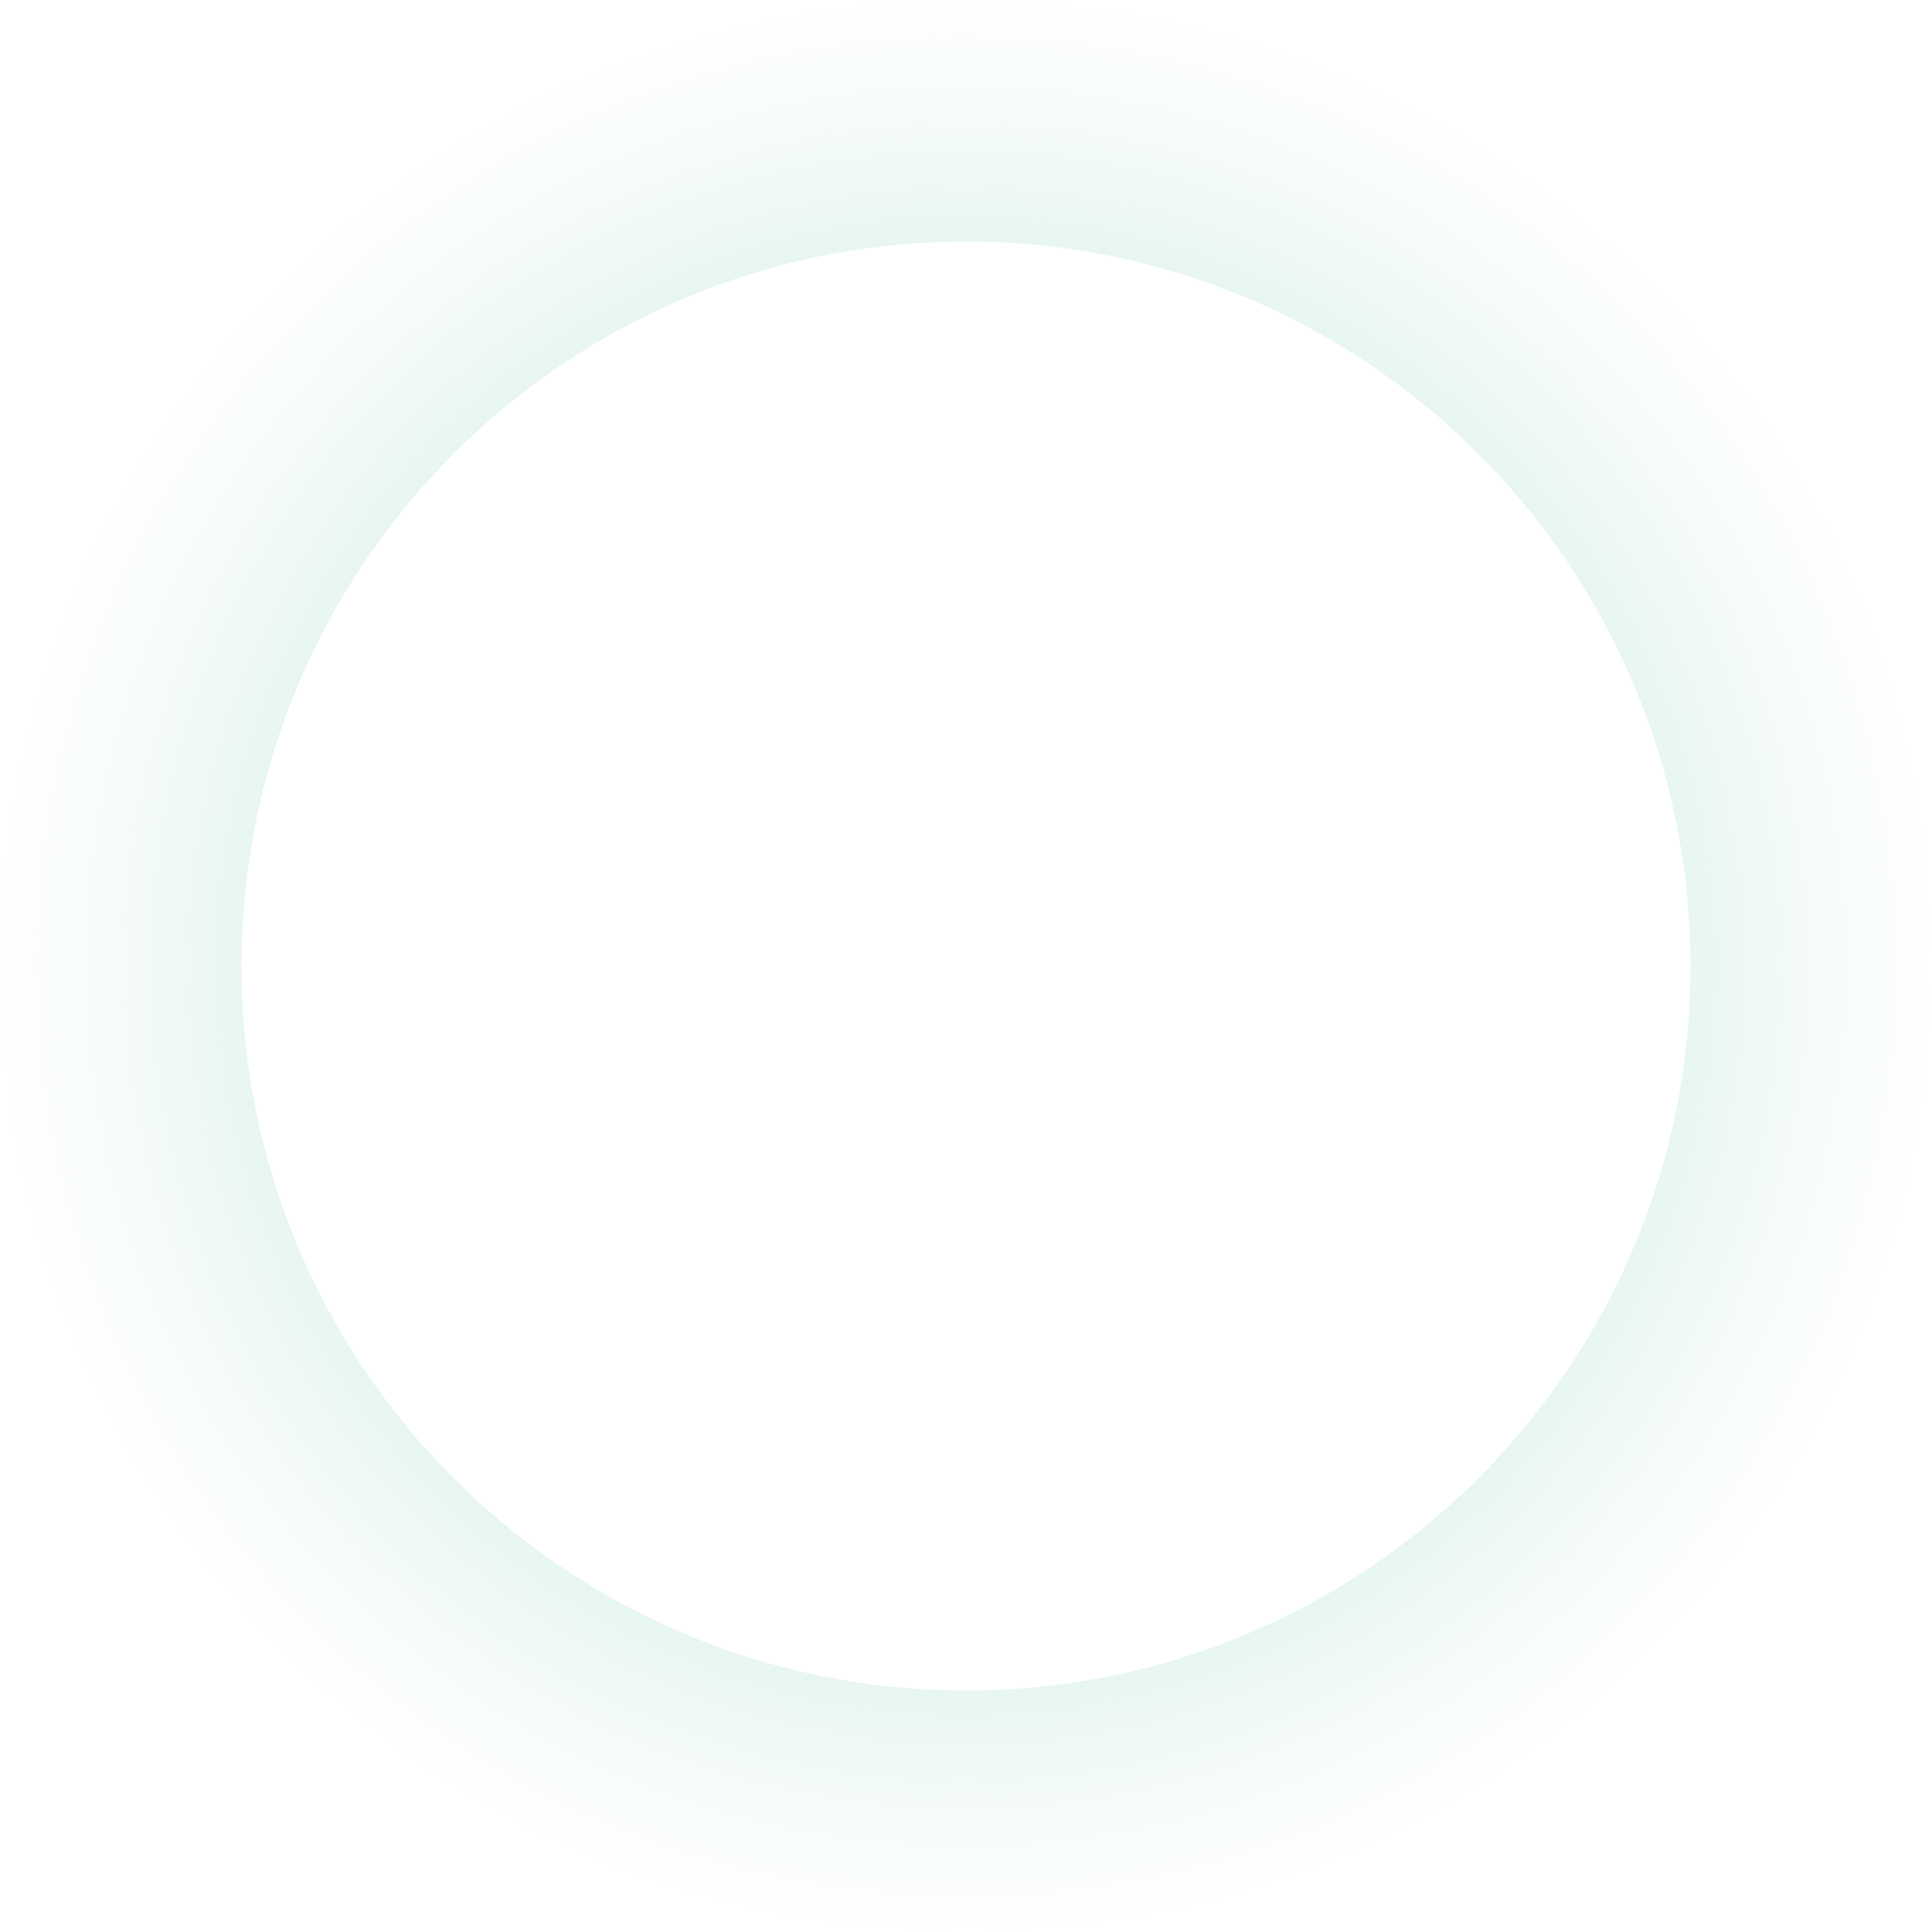
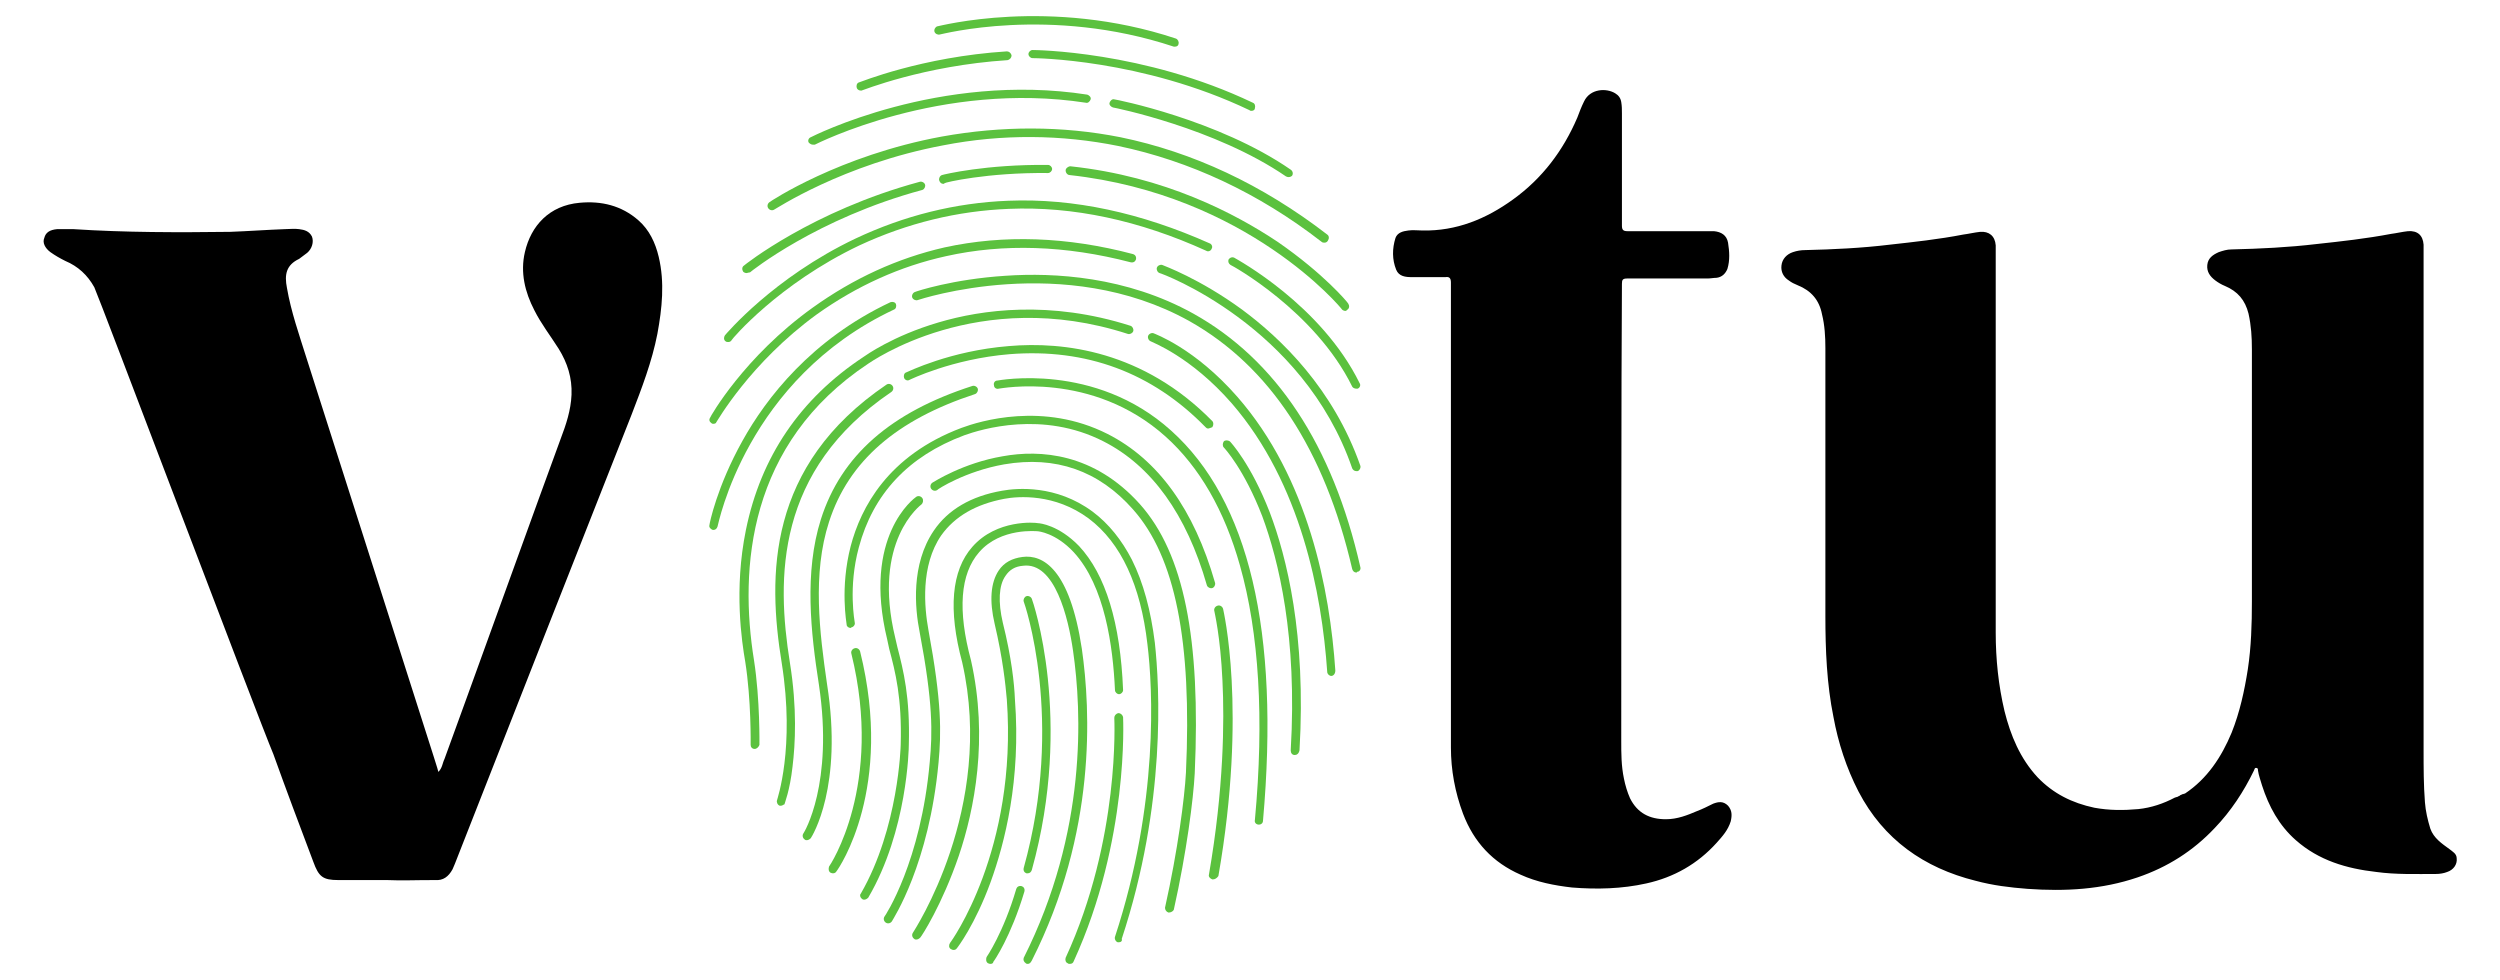
- <svg xmlns="http://www.w3.org/2000/svg" width="48" height="48" fill="none">
-   <path fill-rule="evenodd" clip-rule="evenodd" d="M24 42c9.941 0 18-8.059 18-18S33.941 6 24 6 6 14.059 6 24s8.059 18 18 18zm0 6c13.255 0 24-10.745 24-24S37.255 0 24 0 0 10.745 0 24s10.745 24 24 24z" fill="url(#paint0_angular)" />
-   <defs>
-     <radialGradient id="paint0_angular" cx="0" cy="0" r="1" gradientUnits="userSpaceOnUse" gradientTransform="matrix(0 24 -24 0 24 24)">
-       <stop stop-color="#4EB5A2" />
-       <stop offset="1" stop-color="#C1E8E1" stop-opacity="0" />
-     </radialGradient>
-   </defs>
+ <svg xmlns="http://www.w3.org/2000/svg" width="717" height="281" fill="none">
+   <path d="M626.652 227.589c6.398-4.265 10.469-10.468 13.376-17.447 2.327-5.816 3.684-12.019 4.653-18.223.969-6.397 1.163-12.988 1.163-19.385v-72.309c0-3.49-.194-6.785-.969-10.275-.969-3.877-3.102-6.397-6.785-7.948-.969-.388-1.939-.97-2.714-1.55-1.551-1.164-2.52-2.521-2.326-4.46.193-1.938 1.55-2.907 3.295-3.683 1.163-.388 2.326-.775 3.683-.775 8.143-.194 16.284-.582 24.427-1.551 7.172-.776 14.151-1.551 21.324-2.908 1.551-.194 3.102-.582 4.846-.776 2.714-.193 4.265 1.164 4.459 3.878V215.182c0 5.041 0 9.887.388 14.927.194 2.521.775 5.041 1.551 7.561.969 2.714 3.295 4.265 5.428 5.816.969.775 2.132 1.357 2.132 2.714.194 1.744-.969 3.295-2.714 3.877-.969.387-2.132.581-3.295.581-5.622 0-11.438.194-17.06-.581-8.53-.97-16.478-3.296-23.069-9.112-4.846-4.264-7.754-9.693-9.693-15.702-.388-1.357-.969-2.908-1.163-4.265 0-.388 0-.775-.582-.775-.387 0-.387.387-.581.775-2.908 6.01-6.591 11.632-11.244 16.478-6.203 6.591-13.57 11.244-22.1 14.152-10.274 3.489-20.743 4.071-31.599 3.295-5.04-.388-9.886-.969-14.927-2.326-14.733-3.683-26.364-11.825-33.537-25.589-3.489-6.785-5.816-13.958-7.173-21.325-1.938-9.499-2.326-19.386-2.326-29.078V99.837c0-3.296-.194-6.591-.969-9.693-.776-4.071-3.102-6.785-6.979-8.336-.97-.388-1.745-.775-2.52-1.357-1.551-.97-2.327-2.52-2.133-4.265.194-1.938 1.551-3.295 3.296-3.877a10.972 10.972 0 013.489-.581c8.142-.194 16.284-.582 24.232-1.551 6.979-.776 14.152-1.551 21.131-2.908 1.551-.194 3.102-.582 4.846-.776 2.521-.194 4.265 1.163 4.459 3.878v111.08c0 7.56.776 15.121 2.52 22.488 1.745 6.978 4.459 13.57 9.499 18.998 4.459 4.652 9.887 7.366 16.284 8.723 4.265.776 8.336.776 12.601.388 3.683-.388 7.173-1.551 10.468-3.296 1.357-.387 2.133-.581 2.908-1.163zM27.05 82.39c-1.939-3.49-4.653-6.01-8.336-7.56-1.55-.776-2.908-1.552-4.265-2.521-1.55-1.163-2.326-2.714-1.745-4.071.388-1.551 1.551-2.326 3.684-2.52h4.652c14.928.969 30.048.969 44.975.775 5.235-.194 10.469-.581 15.703-.775 1.357 0 2.714-.194 4.07 0 1.552.194 2.909.581 3.684 2.132.582 1.551 0 3.49-1.357 4.653l-2.326 1.745c-3.683 1.744-4.265 4.458-3.49 8.335 1.164 6.785 3.49 13.377 5.622 20.162 2.133 6.591 34.313 107.591 36.446 114.182.387 1.357.969 2.908 1.357 4.459 1.163-1.164 1.163-2.521 1.744-3.684 4.071-11.05 29.661-82.002 33.344-91.888 1.551-4.071 2.908-8.142 3.102-12.601.193-4.847-1.164-9.111-3.684-13.182-2.326-3.684-5.04-7.173-6.979-11.05-2.714-5.234-4.071-10.856-2.714-16.672 1.745-7.56 6.979-13.376 15.703-14.152 6.203-.581 12.019.776 16.866 5.04 3.101 2.715 4.846 6.398 5.815 10.469 1.745 7.367.97 14.733-.387 22.1-1.551 7.948-4.459 15.508-7.367 23.069-3.877 9.693-44.587 113.213-48.658 123.681-.97 2.326-1.745 4.653-2.714 6.785-1.163 2.133-2.714 3.296-5.041 3.102-6.397 0-9.111.194-13.764 0H97.033c-4.459 0-5.622-.969-7.173-5.234-3.877-10.275-7.754-20.549-11.438-30.824-4.264-10.08-50.209-131.63-51.372-133.956zM464.975 212.468c0 3.683 0 7.173.775 10.856.388 1.939.97 3.877 1.745 5.622 2.132 4.265 5.622 6.01 10.274 6.01 3.296 0 6.204-1.163 8.918-2.327 1.551-.581 3.102-1.357 4.653-2.132 1.55-.582 2.907-.775 4.264.582 1.164 1.357 1.164 2.714.776 4.458-.776 2.52-2.326 4.265-4.071 6.204-5.428 6.009-12.213 9.886-20.161 11.631-6.979 1.551-14.152 1.745-21.325 1.163-5.04-.581-10.08-1.551-14.733-3.683-7.948-3.489-13.376-9.305-16.478-17.447-2.326-6.204-3.489-12.601-3.489-18.998V81.033c0-1.164-.388-1.745-1.551-1.551h-9.693c-1.745 0-3.683-.194-4.459-2.133-1.163-2.908-1.163-6.01-.194-9.111.582-1.55 2.133-1.939 3.684-2.132 1.357-.194 2.714 0 4.071 0 9.693.193 18.222-3.296 25.977-8.918 8.335-6.01 14.345-13.958 18.416-23.457.582-1.55 1.163-3.102 1.939-4.652 1.744-3.684 6.397-3.878 8.917-2.327.969.582 1.551 1.357 1.745 2.52.194 1.164.194 2.133.194 3.296v32.18c0 1.164.387 1.551 1.551 1.551h24.813c2.133.194 3.684 1.163 4.071 3.296.388 2.52.582 5.04-.193 7.56-.582 1.357-1.551 2.327-3.102 2.52-.776 0-1.745.194-2.52.194H466.72c-1.357 0-1.551.388-1.551 1.551-.194 22.488-.194 110.305-.194 131.048z" fill="#000" />
+   <path d="M626.652 227.589c-.581.775-1.357 1.163-2.326 1.357.582-.776 1.357-1.163 2.326-1.357z" fill="#000" />
+   <path d="M337.029 13.376h-.388c-35.67-11.826-66.687-3.49-67.075-3.49-.581.194-1.357-.194-1.551-.775-.194-.582.194-1.357.776-1.551.387 0 32.18-8.53 68.432 3.49.581.193.969.969.775 1.55 0 .388-.388.776-.969.776zM246.885 25.976c-.388 0-.969-.193-1.163-.775-.194-.582 0-1.357.581-1.55.194 0 18.029-7.367 42.455-8.918.582 0 1.163.387 1.357 1.163 0 .581-.388 1.163-1.163 1.357-24.038 1.55-41.679 8.723-41.873 8.723h-.194zM358.935 31.792c-.194 0-.388 0-.582-.193-30.823-14.734-61.841-14.927-62.228-14.927-.582 0-1.163-.582-1.163-1.164 0-.581.581-1.163 1.163-1.163.387 0 31.986.194 63.197 15.121.582.194.776.97.582 1.551 0 .582-.582.775-.969.775zM233.121 41.485c-.388 0-.776-.194-1.163-.581-.388-.582 0-1.357.581-1.551.388-.194 36.833-18.804 79.288-12.213.582.194 1.163.775.969 1.357-.193.581-.775 1.163-1.357.97-41.485-6.398-77.349 11.825-77.737 12.018h-.581zM369.597 50.79c-.194 0-.388 0-.776-.193-20.355-13.958-49.433-19.774-49.627-19.774-.582-.194-1.163-.775-.97-1.357.194-.582.776-1.163 1.357-.97.388 0 29.855 5.817 50.597 20.162.582.388.776 1.163.388 1.745a1.48 1.48 0 01-.969.387zM379.871 69.595c-.194 0-.581 0-.775-.194-18.223-14.152-37.996-23.263-58.351-27.528-16.284-3.295-33.344-3.49-50.21-.194-28.884 5.428-48.27 18.417-48.464 18.417-.582.387-1.357.194-1.745-.388-.387-.582-.194-1.357.388-1.745.194-.194 19.967-13.376 49.434-18.804 17.253-3.102 34.506-3.102 51.178.194 20.743 4.265 40.71 13.57 59.321 27.915.581.388.581 1.164.194 1.745a1.067 1.067 0 01-.97.582z" fill="#5BC13E" />
+   <path d="M208.889 98.092c-.194 0-.582 0-.776-.194-.581-.388-.581-1.163-.194-1.745.194-.194 13.764-16.478 37.415-27.722 13.958-6.59 28.691-10.274 43.812-10.856 18.804-.775 38.19 3.49 57.769 12.213.582.194.97.97.582 1.551-.194.582-.969.97-1.551.582-19.192-8.724-38.19-12.795-56.606-12.02-14.734.582-29.079 4.072-42.843 10.469-23.263 11.05-36.639 26.946-36.639 27.14a1.066 1.066 0 01-.969.582zM388.983 111.468c-.388 0-.97-.194-1.164-.582-10.662-21.712-34.7-34.894-34.894-34.894-.582-.388-.775-.97-.582-1.55.388-.582.97-.776 1.551-.582.97.581 25.008 13.57 36.058 36.057.388.582 0 1.357-.582 1.551h-.387zM214.123 78.318c-.388 0-.776-.194-.969-.388-.388-.581-.388-1.357.193-1.745.194-.193 19.58-15.702 50.403-24.038.582-.194 1.357.194 1.551.776.194.581-.194 1.356-.775 1.55-30.242 8.142-49.24 23.457-49.434 23.651-.388 0-.775.194-.969.194z" fill="#5BC13E" />
+   <path d="M385.881 89.174c-.388 0-.776-.194-.969-.388-.194-.387-27.141-32.956-78.125-38.577-.582 0-1.163-.582-1.163-1.357 0-.582.775-1.163 1.357-1.163 27.14 2.907 47.301 13.57 59.514 21.712 13.182 9.11 19.967 17.253 20.161 17.64.388.582.388 1.358-.194 1.745-.193.194-.387.388-.581.388zM270.535 52.729c-.581 0-.969-.388-1.163-.97-.194-.581.194-1.356.776-1.55.581-.194 12.601-3.102 30.435-2.908.582 0 1.164.581 1.164 1.163 0 .581-.582 1.163-1.164 1.163-17.447-.194-29.66 2.714-29.66 2.908-.194.194-.194.194-.388.194zM204.624 121.549c-.194 0-.388 0-.582-.194-.581-.388-.775-.97-.388-1.551 0-.194 9.693-17.447 29.467-31.599 11.631-8.336 24.232-14.152 37.802-17.253 16.866-3.684 35.088-3.102 54.086 1.938.582.194.97.776.776 1.551-.194.582-.775.97-1.551.776-18.61-4.847-36.445-5.428-52.923-1.745-13.182 2.908-25.589 8.53-37.027 16.672-19.192 13.957-28.691 30.823-28.885 31.017 0 .194-.387.388-.775.388zM388.983 135.118c-.582 0-.97-.387-1.164-.775-14.151-41.098-54.861-56.025-55.249-56.025-.582-.194-.969-.97-.775-1.55.193-.582.969-.97 1.55-.776.388.194 10.663 3.877 22.876 12.794 11.243 8.336 26.17 22.682 33.925 44.782.194.581-.194 1.357-.776 1.55h-.387z" fill="#5BC13E" />
+   <path d="M204.624 151.984h-.194c-.582-.194-1.163-.775-.969-1.357 0-.387 2.132-11.05 9.499-24.232 6.785-12.213 19.773-29.079 42.455-39.74.581-.195 1.357 0 1.55.58.194.582 0 1.358-.581 1.552-42.455 19.967-50.403 61.84-50.597 62.228-.194.582-.582.969-1.163.969zM388.983 164.197c-.582 0-.97-.388-1.164-.969-7.948-34.313-23.65-58.158-46.719-71.146-35.864-19.968-77.35-6.204-77.931-6.01-.582.194-1.357-.194-1.551-.775-.194-.582.194-1.357.775-1.551.388-.194 10.856-3.683 25.977-4.653 13.958-.969 34.701.194 53.893 10.856 23.651 13.183 39.935 37.609 47.883 72.697.194.582-.194 1.357-.97 1.357 0 .194 0 .194-.193.194z" fill="#5BC13E" />
+   <path d="M216.449 214.794c-.775 0-1.163-.582-1.163-1.163 0-.194.194-12.795-1.551-23.845-.969-5.621-3.295-20.742.194-37.802 4.265-20.937 15.509-37.608 33.731-49.627.582-.388 8.336-6.01 21.518-9.887 12.407-3.683 31.987-6.397 55.056.969.582.194.969.97.775 1.55-.193.582-.969.97-1.55.776-43.037-13.957-74.054 8.336-74.442 8.53-34.506 22.875-37.027 58.739-32.762 85.104 1.745 11.243 1.551 24.232 1.551 24.232-.194.581-.775 1.163-1.357 1.163zM381.81 193.858c-.582 0-1.163-.582-1.163-1.164-1.551-22.487-7.561-54.086-27.334-76.961-11.826-13.57-23.069-17.641-23.263-17.835-.582-.194-.969-.97-.776-1.55.194-.582.97-.97 1.551-.776.388.194 11.826 4.264 24.039 18.222 20.355 23.263 26.558 55.444 28.109 78.513 0 .969-.582 1.551-1.163 1.551z" fill="#5BC13E" />
+   <path d="M224.01 231.078h-.388c-.582-.194-.969-.969-.776-1.551 0-.194 5.235-14.927 1.357-39.353-4.071-25.007-4.264-56.606 30.048-79.869.582-.388 1.357-.194 1.745.387.388.582.194 1.357-.388 1.745-33.149 22.488-32.955 53.311-29.078 77.543 2.132 13.183 1.551 23.457.775 29.854-.775 6.979-2.326 10.663-2.326 10.856-.194 0-.582.388-.969.388zM346.528 122.905c-.388 0-.582-.193-.776-.387-15.314-15.703-34.313-22.682-56.218-20.937-16.478 1.357-28.691 7.367-28.691 7.367-.582.387-1.357 0-1.551-.582-.194-.581 0-1.357.581-1.551.582-.194 12.601-6.203 29.467-7.56 15.702-1.357 38.577 1.357 58.351 21.518.388.388.388 1.163 0 1.745-.582.194-.969.387-1.163.387zM371.342 216.539c-.194 0-.194 0 0 0-.776 0-1.164-.582-1.164-1.357 1.939-32.568-3.489-54.474-8.142-67.075-5.234-13.57-10.856-19.58-11.05-19.773-.387-.388-.387-1.164 0-1.745.388-.388 1.164-.388 1.745 0 .194.194 6.01 6.397 11.438 20.355 4.846 12.795 10.468 35.088 8.53 68.238-.194.969-.776 1.357-1.357 1.357z" fill="#5BC13E" />
+   <path d="M231.376 240.965c-.194 0-.388 0-.581-.194-.582-.388-.776-1.163-.388-1.745.194-.193 8.723-14.151 4.459-42.648-2.327-14.927-4.265-32.181.581-47.495 5.816-18.223 19.968-30.63 43.424-38.19.582-.194 1.357.193 1.551.775.194.582-.194 1.357-.775 1.551-22.488 7.366-36.252 19.192-41.874 36.639-4.846 14.927-2.714 31.793-.581 46.526 4.653 29.466-4.265 43.618-4.653 44.199-.387.388-.775.582-1.163.582zM361.067 236.506s-.194 0 0 0c-.775 0-1.357-.581-1.163-1.357 2.714-29.078 1.163-53.698-4.265-72.89-4.459-15.896-11.631-28.303-21.324-37.027-21.131-18.998-47.495-13.764-47.883-13.764-.582.194-1.357-.194-1.357-.969-.194-.582.194-1.357.969-1.357.194 0 27.916-5.428 49.822 14.345 22.293 19.968 31.211 57.576 26.364 111.856 0 .776-.581 1.163-1.163 1.163z" fill="#5BC13E" />
+   <path d="M238.937 250.464c-.194 0-.388 0-.776-.194-.581-.387-.581-1.163-.388-1.744.194-.194 15.703-23.263 6.398-61.066-.194-.581.194-1.357.969-1.55.582-.194 1.357.193 1.551.969 9.693 39.159-6.01 62.034-6.785 63.004a1.067 1.067 0 01-.969.581zM243.977 180.094c-.582 0-1.163-.388-1.163-.97 0-.387-1.939-10.468 1.163-22.487 2.908-11.05 10.662-25.977 31.793-33.925 5.234-1.939 23.456-7.561 41.873 1.744 14.539 7.367 24.814 21.712 30.823 42.649.194.582-.194 1.357-.775 1.551-.582.194-1.357-.194-1.551-.775-5.816-20.356-15.896-34.313-29.66-41.292-17.447-8.918-35.088-3.49-39.935-1.745-16.09 6.01-26.171 16.866-30.242 32.181-3.101 11.437-1.163 21.324-1.163 21.518.194.581-.388 1.357-.969 1.357 0 .194-.194.194-.194.194zM347.885 252.209h-.194c-.582-.194-1.163-.776-.969-1.357 4.264-24.62 4.458-44.006 3.877-55.637-.582-12.795-2.327-19.774-2.327-19.968-.193-.581.194-1.357.97-1.551.581-.193 1.357.194 1.551.97 0 .194 6.978 28.884-1.357 76.574-.388.581-.97.969-1.551.969z" fill="#5BC13E" />
+   <path d="M294.768 250.464h-.388c-.582-.194-.969-.775-.775-1.551 11.825-42.455.193-75.992 0-76.38-.194-.581.193-1.357.775-1.551.582-.194 1.357.194 1.551.776.194.387 12.019 34.506 0 77.737-.194.581-.582.969-1.163.969zM284.106 276.441c-.194 0-.388 0-.776-.194-.582-.387-.581-1.163-.388-1.744 0 0 4.847-6.979 8.53-19.58.194-.582.776-.969 1.551-.775.582.193.969.775.775 1.55-3.877 12.989-8.723 19.968-8.917 20.162 0 .387-.388.581-.775.581z" fill="#5BC13E" />
+   <path d="M294.768 276.441c-.194 0-.388 0-.582-.194-.581-.388-.775-.97-.581-1.551 18.222-36.252 16.671-70.564 14.151-88.012-1.357-9.499-5.234-25.589-14.345-24.426-2.327.194-3.877 1.163-5.041 2.908-1.938 2.714-2.132 7.561-.775 13.376 2.52 10.081 3.296 17.448 3.489 22.1 1.745 23.069-2.907 41.098-6.978 52.342-4.459 12.213-9.5 18.804-9.693 18.998-.388.581-1.164.581-1.745.194-.582-.388-.582-1.163-.194-1.745.194-.194 19.386-26.558 16.284-69.789-.388-4.459-1.163-11.825-3.489-21.712-1.551-6.591-1.163-11.825 1.163-15.315 1.551-2.326 3.877-3.489 6.785-3.877 5.816-.775 13.57 3.296 17.059 26.365 2.52 17.641 4.265 52.535-14.345 89.368-.388.776-.776.97-1.163.97z" fill="#5BC13E" />
+   <path d="M262.781 269.462c-.194 0-.388 0-.581-.194-.582-.388-.776-1.163-.388-1.745.194-.387 23.651-35.669 14.151-77.543-4.071-15.121-3.101-26.364 2.908-33.149 6.979-7.949 18.029-6.979 18.805-6.785.581 0 6.009.581 11.825 6.591 7.56 8.142 11.825 21.906 12.601 41.291 0 .582-.582 1.164-1.163 1.164-.582 0-1.164-.582-1.164-1.164-.581-12.6-2.908-29.854-11.825-39.547-5.234-5.621-10.274-6.009-10.274-6.009-.194 0-10.663-1.163-16.866 6.009-5.428 6.204-6.204 16.672-2.326 31.018 5.04 22.487.969 42.842-3.49 56.025-4.846 14.151-10.662 23.069-11.05 23.456-.387.388-.775.582-1.163.582zM306.787 276.441c-.194 0-.388 0-.582-.194-.581-.194-.775-.969-.581-1.551 15.702-34.119 13.957-68.432 13.957-68.819 0-.582.388-1.163 1.164-1.357.581 0 1.163.387 1.357 1.163 0 .388 1.744 35.282-14.152 69.983-.194.581-.582.775-1.163.775zM247.854 258.024c-.194 0-.388 0-.581-.194-.582-.387-.776-1.163-.388-1.551 10.856-18.804 11.437-42.454 11.437-42.648.388-13.57-1.55-20.937-3.295-27.528-.194-.969-.388-1.745-.582-2.714-7.172-29.66 7.755-40.516 8.336-40.904.582-.388 1.357-.194 1.745.388.388.581.194 1.357-.194 1.744-.194.194-14.345 10.469-7.56 38.384.193.776.387 1.745.581 2.52 1.745 6.785 3.683 14.346 3.296 28.11 0 .969-.388 24.62-11.632 43.812-.387.387-.775.581-1.163.581z" fill="#5BC13E" />
+   <path d="M335.284 261.708h-.194c-.581-.194-.969-.776-.969-1.357 3.683-16.478 5.622-31.599 6.009-38.772 1.745-37.802-3.101-61.841-15.12-75.411-9.887-11.243-22.294-15.508-37.027-12.988-11.05 1.938-19.192 7.173-19.192 7.366-.582.388-1.357.194-1.745-.387-.388-.582-.194-1.357.388-1.745.387-.194 8.723-5.622 20.161-7.56 10.662-1.939 26.171-.97 39.353 13.763 12.601 14.152 17.447 38.578 15.703 77.156-.388 7.366-2.327 22.681-6.01 39.159-.194.388-.775.776-1.357.776z" fill="#5BC13E" />
+   <path d="M320.939 270.238h-.388c-.582-.194-.97-.97-.776-1.551 12.601-38.384 10.856-71.34 9.306-83.941-1.939-16.865-7.561-29.078-16.866-36.057-9.693-7.173-20.161-6.398-24.232-5.622-8.142 1.551-14.152 5.04-18.029 10.468-6.01 8.724-4.847 20.743-3.683 27.14 3.877 20.937 3.683 29.467 2.907 37.996-2.714 29.273-12.988 44.782-13.376 45.557-.387.582-1.163.775-1.744.388-.582-.388-.776-1.163-.388-1.745.194-.194 10.468-15.702 12.988-44.393.776-8.336.97-16.672-2.908-37.221-1.357-6.785-2.52-19.386 4.071-29.079 4.071-6.009 10.663-9.887 19.58-11.437 4.265-.776 15.509-1.745 25.977 6.009 4.653 3.49 8.336 8.142 11.244 13.764 3.295 6.591 5.428 14.539 6.591 23.845 1.357 12.6 3.296 46.138-9.499 84.909.194.582-.194.97-.775.97z" fill="#5BC13E" />
</svg>
